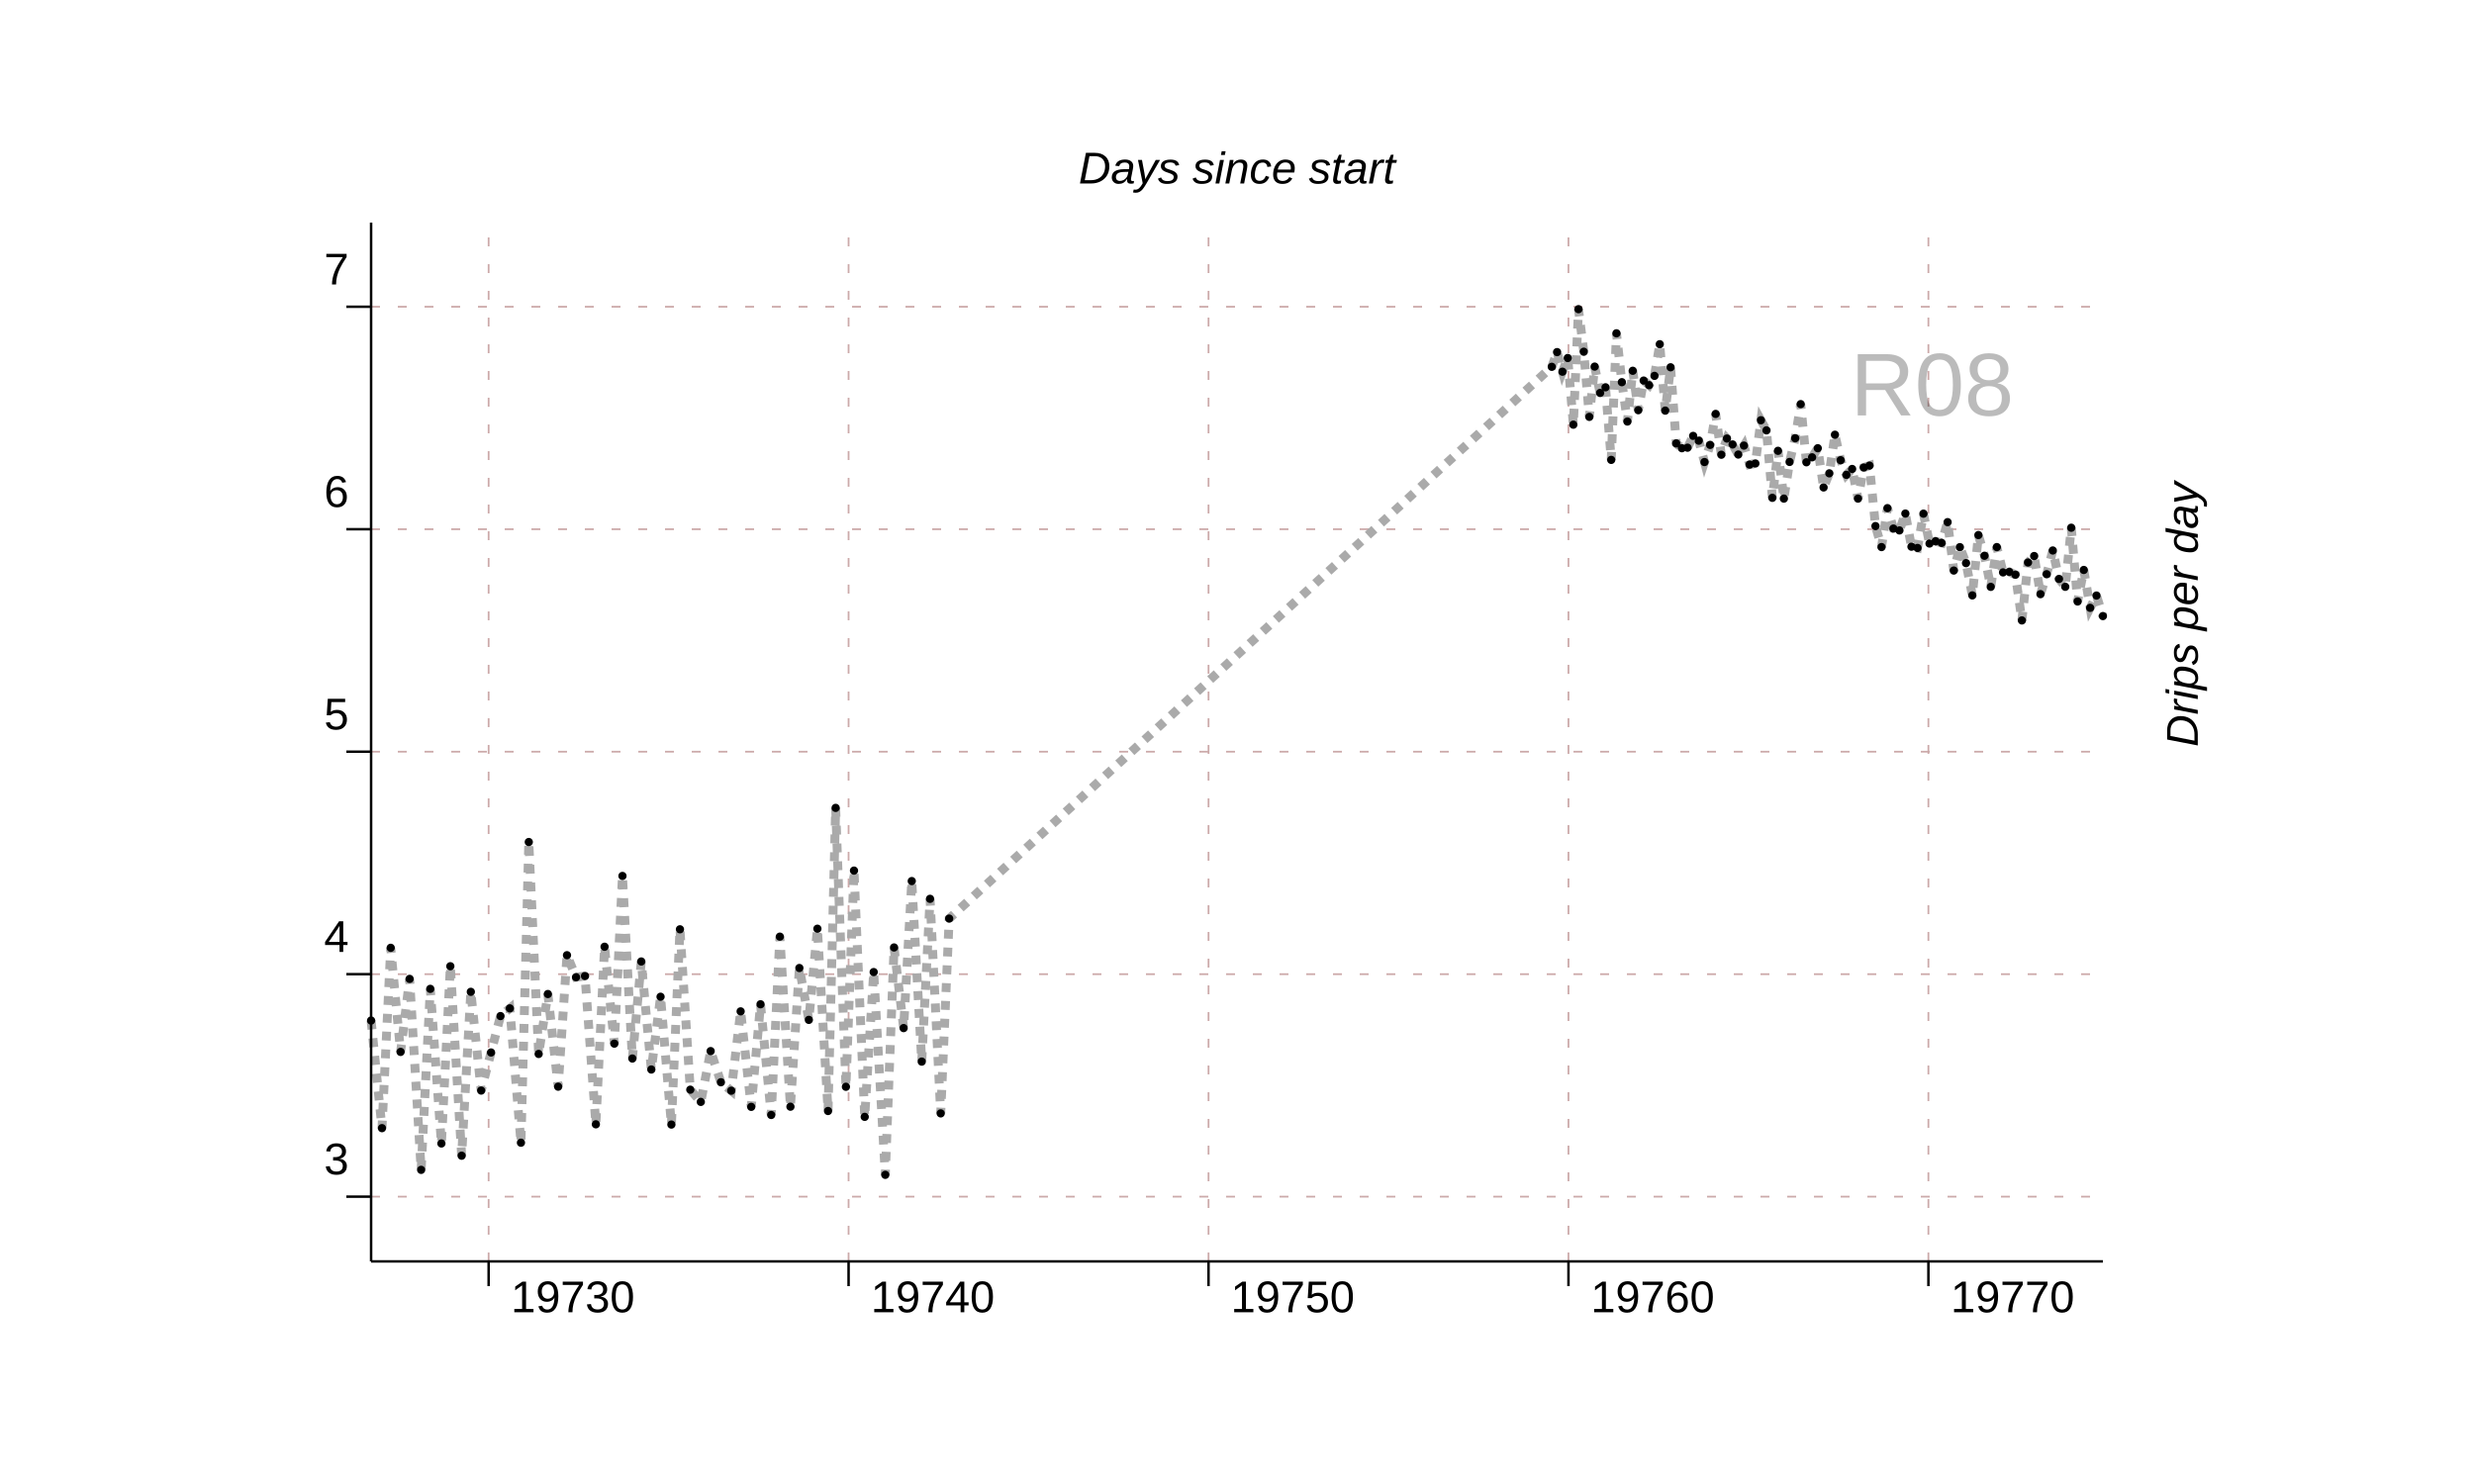
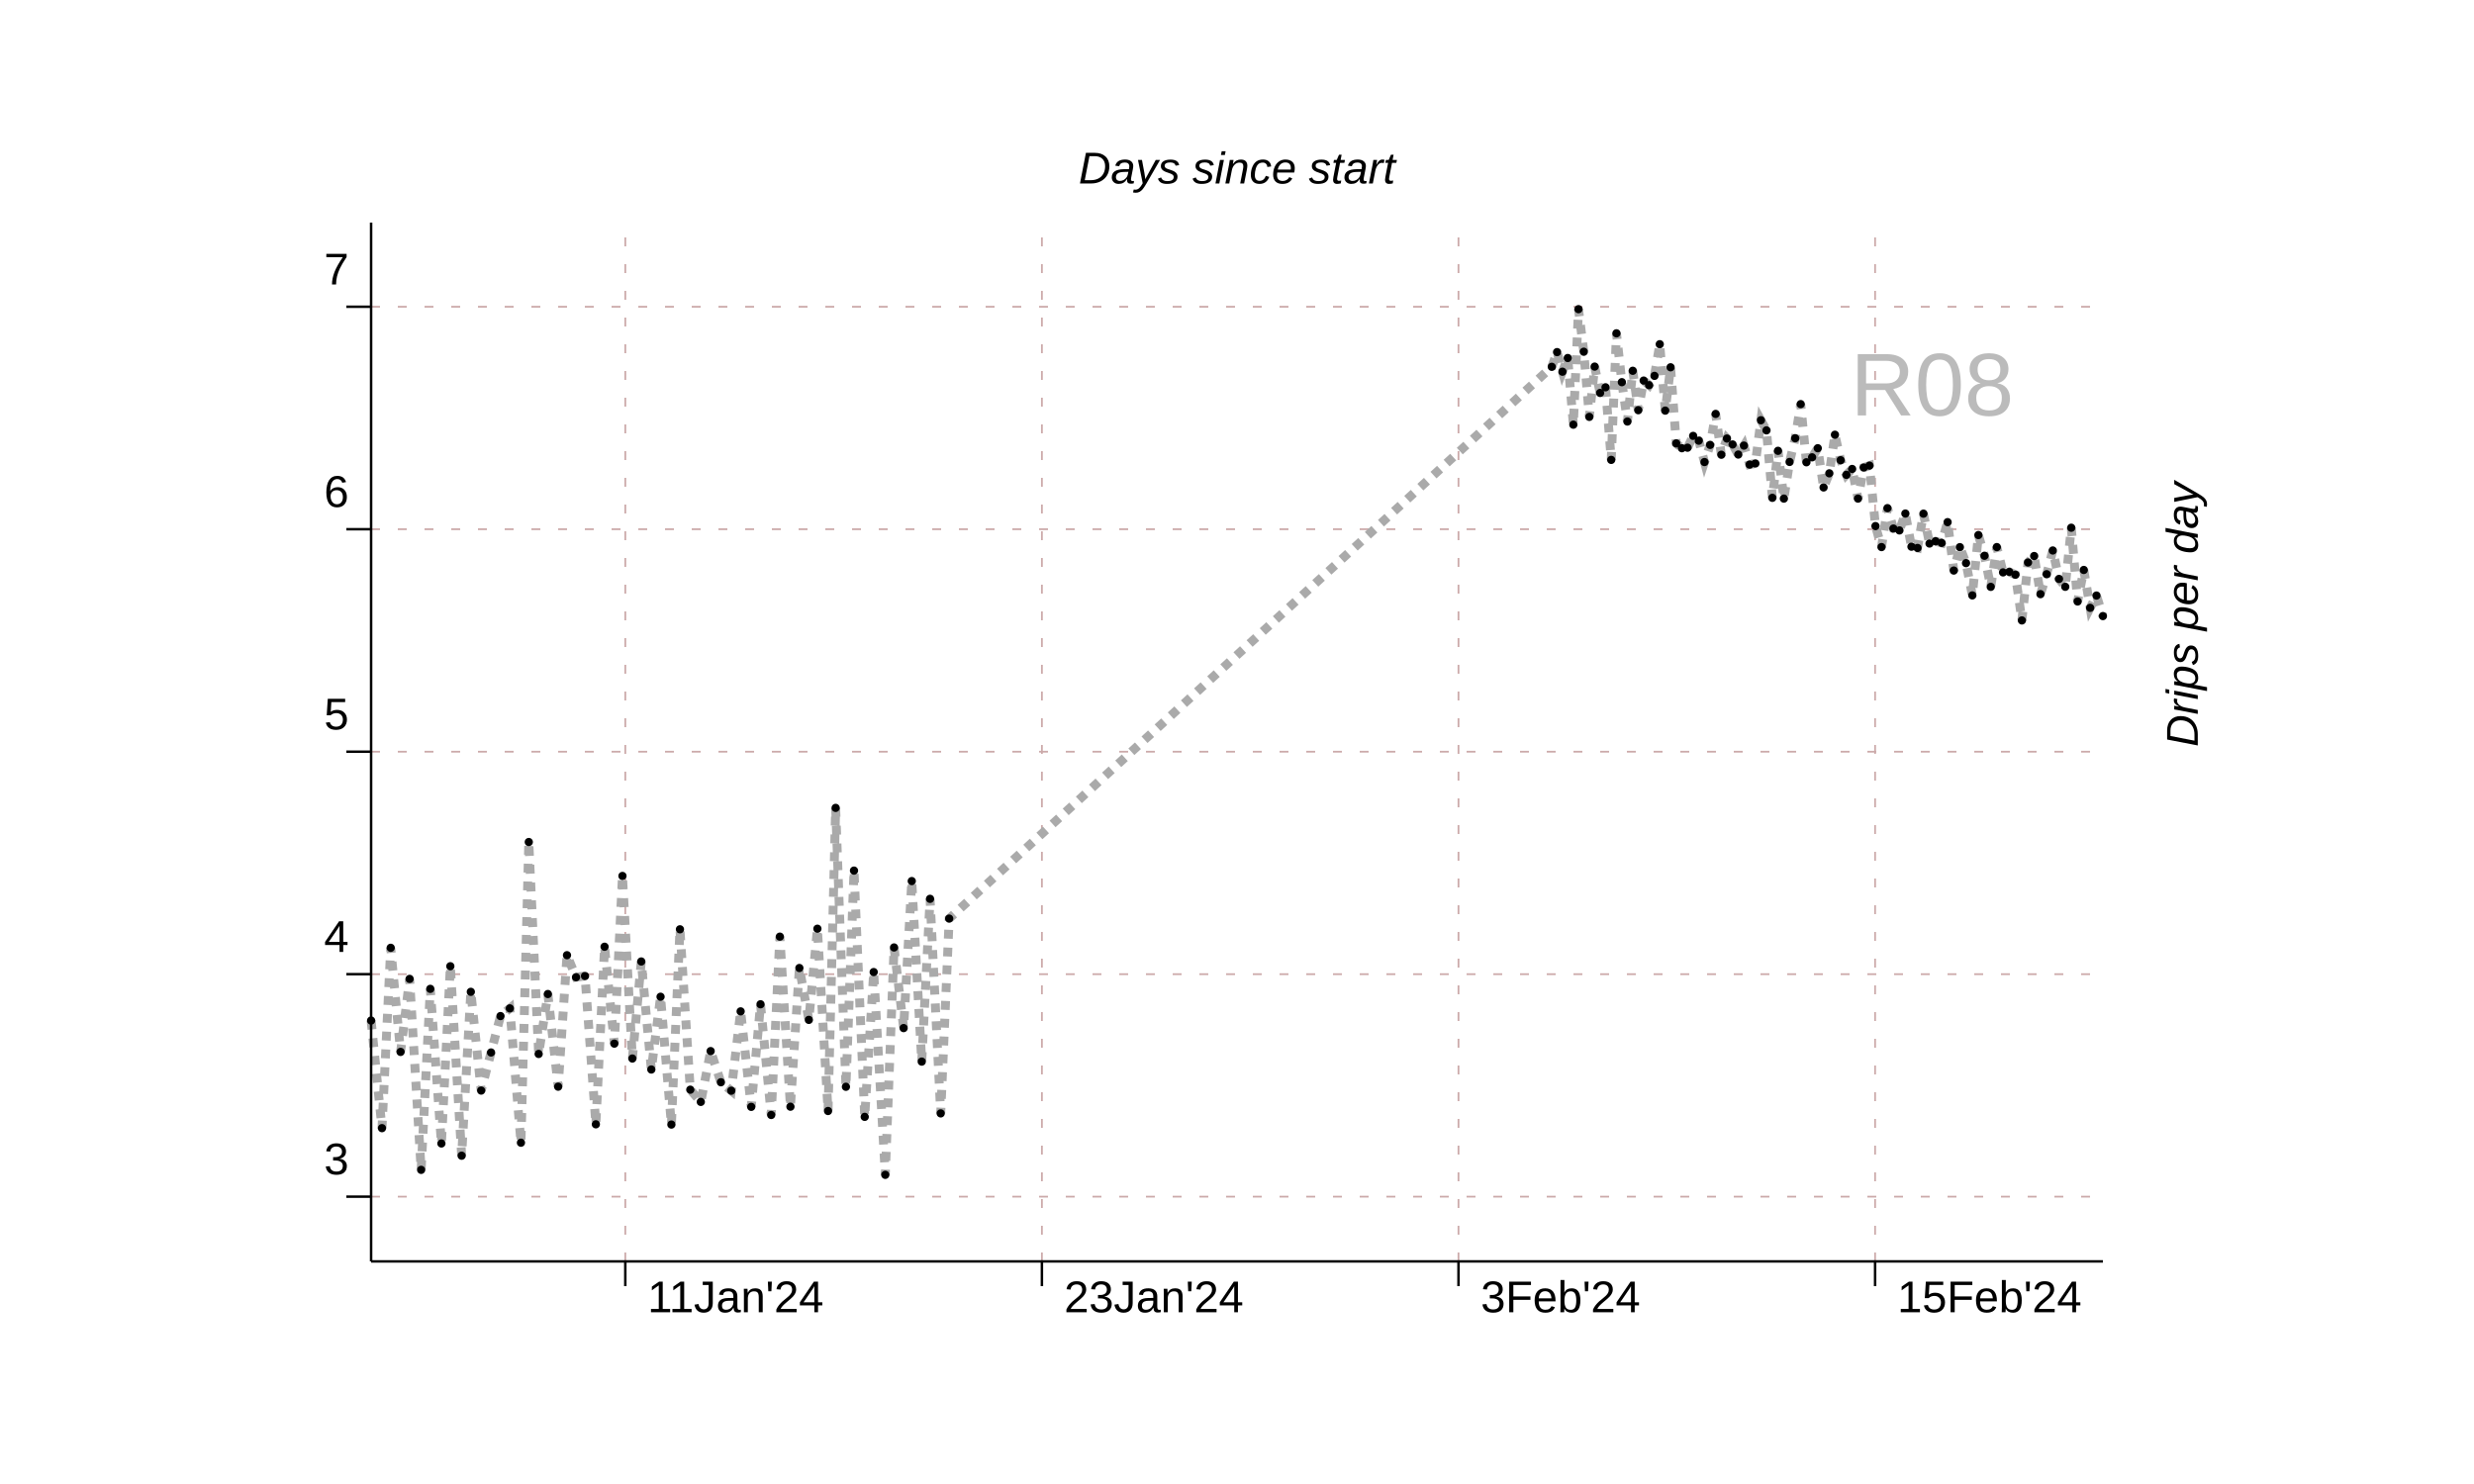
<svg xmlns="http://www.w3.org/2000/svg" version="1.1" viewBox="0 0 1000 600">
  <g>
    <g stroke-dasharray="3.6 7.2" stroke-width="0.72" stroke="#caa">
-       <line x1="197.51" x2="197.51" y1="510.00" y2="90.00" />
-       <line x1="343.00" x2="343.00" y1="510.00" y2="90.00" />
-       <line x1="488.49" x2="488.49" y1="510.00" y2="90.00" />
-       <line x1="633.98" x2="633.98" y1="510.00" y2="90.00" />
-       <line x1="779.47" x2="779.47" y1="510.00" y2="90.00" />
+       <line x1="252.75" x2="252.75" y1="510.00" y2="90.00" />
+       <line x1="421.14" x2="421.14" y1="510.00" y2="90.00" />
+       <line x1="589.53" x2="589.53" y1="510.00" y2="90.00" />
+       <line x1="757.92" x2="757.92" y1="510.00" y2="90.00" />
      <line x1="150.00" x2="850.00" y1="483.82" y2="483.82" />
      <line x1="150.00" x2="850.00" y1="393.87" y2="393.87" />
      <line x1="150.00" x2="850.00" y1="303.92" y2="303.92" />
      <line x1="150.00" x2="850.00" y1="213.97" y2="213.97" />
      <line x1="150.00" x2="850.00" y1="124.02" y2="124.02" />
    </g>
    <g>
      <text dominant-baseline="hanging" dx="-36.0" dy="18.0" fill="#0004" font-family="Arial, sans-serif" font-size="36" stroke="none" text-anchor="end" x="850.00" y="125.00">R08</text>
    </g>
    <g>
      <text dominant-baseline="text-bottom" dy="-12.0" fill="black" font-family="Arial, sans-serif" font-size="18.0" font-style="italic" stroke="none" text-anchor="middle" x="500.00" y="90.00">Days since start</text>
    </g>
    <g>
      <text dominant-baseline="central" dx="12.0" dy="12.0" fill="black" font-family="Arial, sans-serif" font-size="18.0" font-style="italic" stroke="none" text-anchor="middle" text-orientation="sideways" writing-mode="vertical-lr" x="850.00" y="300.00">Drips per day</text>
    </g>
    <polyline fill="none" points="150.00,412.62 154.40,456.13 157.93,383.21 161.92,425.30 165.57,395.78 170.23,472.99 173.93,399.81 178.42,462.32 182.03,390.66 186.60,467.27 190.31,401.01 194.49,440.93 198.48,425.53 202.30,410.81 206.08,407.70 210.57,462.01 213.74,340.44 217.73,426.13 221.45,401.90 225.61,439.36 229.18,386.20 232.83,395.10 236.47,394.62 240.85,454.57 244.37,382.78 248.32,421.95 251.60,354.16 255.61,427.98 259.20,388.74 263.27,432.42 267.00,403.00 271.38,454.68 274.84,375.73 279.02,440.58 283.27,445.51 287.25,424.97 291.39,437.57 295.58,440.99 299.37,408.91 303.65,447.52 307.41,406.04 311.73,450.80 315.22,378.70 319.50,447.45 323.11,391.38 326.94,412.35 330.40,375.49 334.70,449.19 337.77,326.64 341.93,439.40 345.19,352.00 349.52,451.56 353.15,393.02 357.84,475.00 361.38,383.07 365.25,415.67 368.54,356.23 372.57,429.22 375.93,363.41 380.24,450.16 383.66,371.40 627.24,148.31 629.38,142.36 631.55,150.28 633.70,144.75 635.95,171.70 638.03,125.00 640.17,142.21 642.41,168.55 644.57,148.22 646.77,158.87 648.96,156.59 651.26,185.94 653.38,134.76 655.56,154.52 657.81,170.43 659.97,149.91 662.20,165.85 664.38,153.87 666.57,155.72 668.75,151.97 670.88,139.17 673.10,166.02 675.26,148.50 677.54,179.27 679.83,181.22 682.11,181.01 684.38,176.24 686.65,178.17 688.96,186.81 691.24,179.87 693.48,167.35 695.77,183.86 698.04,177.31 700.32,179.70 702.62,183.78 704.90,180.16 707.21,187.84 709.53,187.39 711.77,169.91 714.02,174.00 716.39,201.28 718.68,182.27 721.05,201.59 723.36,186.77 725.63,177.18 727.85,163.39 730.16,186.90 732.46,184.90 734.75,181.22 737.10,197.08 739.42,191.37 741.69,175.77 743.99,186.07 746.32,191.98 748.64,189.61 751.01,201.59 753.33,189.04 755.65,188.26 758.07,212.70 760.52,221.19 762.91,205.45 765.33,213.71 767.76,214.46 770.16,207.64 772.62,221.04 775.07,221.55 777.47,207.68 779.92,219.76 782.37,218.84 784.82,219.50 787.23,211.11 789.73,230.68 792.19,221.22 794.68,227.67 797.23,240.73 799.67,216.33 802.14,224.70 804.67,237.28 807.13,221.19 809.64,231.42 812.14,231.21 814.65,232.37 817.26,250.85 819.74,227.42 822.22,224.81 824.77,240.22 827.27,232.16 829.74,222.57 832.26,234.07 834.79,237.25 837.21,213.37 839.78,243.19 842.28,230.44 844.85,245.76 847.41,240.79 850.00,249.09" stroke-dasharray="3.6 3.6" stroke-width="3.6" stroke="#aaa" />
    <g>
      <circle cx="150.00" cy="412.62" r="1.667" />
      <circle cx="154.40" cy="456.13" r="1.667" />
      <circle cx="157.93" cy="383.21" r="1.667" />
      <circle cx="161.92" cy="425.30" r="1.667" />
      <circle cx="165.57" cy="395.78" r="1.667" />
      <circle cx="170.23" cy="472.99" r="1.667" />
      <circle cx="173.93" cy="399.81" r="1.667" />
      <circle cx="178.42" cy="462.32" r="1.667" />
      <circle cx="182.03" cy="390.66" r="1.667" />
      <circle cx="186.60" cy="467.27" r="1.667" />
      <circle cx="190.31" cy="401.01" r="1.667" />
      <circle cx="194.49" cy="440.93" r="1.667" />
      <circle cx="198.48" cy="425.53" r="1.667" />
      <circle cx="202.30" cy="410.81" r="1.667" />
      <circle cx="206.08" cy="407.70" r="1.667" />
      <circle cx="210.57" cy="462.01" r="1.667" />
      <circle cx="213.74" cy="340.44" r="1.667" />
      <circle cx="217.73" cy="426.13" r="1.667" />
      <circle cx="221.45" cy="401.90" r="1.667" />
      <circle cx="225.61" cy="439.36" r="1.667" />
      <circle cx="229.18" cy="386.20" r="1.667" />
      <circle cx="232.83" cy="395.10" r="1.667" />
      <circle cx="236.47" cy="394.62" r="1.667" />
      <circle cx="240.85" cy="454.57" r="1.667" />
      <circle cx="244.37" cy="382.78" r="1.667" />
      <circle cx="248.32" cy="421.95" r="1.667" />
      <circle cx="251.60" cy="354.16" r="1.667" />
      <circle cx="255.61" cy="427.98" r="1.667" />
      <circle cx="259.20" cy="388.74" r="1.667" />
      <circle cx="263.27" cy="432.42" r="1.667" />
      <circle cx="267.00" cy="403.00" r="1.667" />
      <circle cx="271.38" cy="454.68" r="1.667" />
      <circle cx="274.84" cy="375.73" r="1.667" />
      <circle cx="279.02" cy="440.58" r="1.667" />
      <circle cx="283.27" cy="445.51" r="1.667" />
      <circle cx="287.25" cy="424.97" r="1.667" />
      <circle cx="291.39" cy="437.57" r="1.667" />
      <circle cx="295.58" cy="440.99" r="1.667" />
      <circle cx="299.37" cy="408.91" r="1.667" />
      <circle cx="303.65" cy="447.52" r="1.667" />
      <circle cx="307.41" cy="406.04" r="1.667" />
      <circle cx="311.73" cy="450.80" r="1.667" />
      <circle cx="315.22" cy="378.70" r="1.667" />
      <circle cx="319.50" cy="447.45" r="1.667" />
      <circle cx="323.11" cy="391.38" r="1.667" />
      <circle cx="326.94" cy="412.35" r="1.667" />
      <circle cx="330.40" cy="375.49" r="1.667" />
      <circle cx="334.70" cy="449.19" r="1.667" />
      <circle cx="337.77" cy="326.64" r="1.667" />
      <circle cx="341.93" cy="439.40" r="1.667" />
      <circle cx="345.19" cy="352.00" r="1.667" />
      <circle cx="349.52" cy="451.56" r="1.667" />
      <circle cx="353.15" cy="393.02" r="1.667" />
      <circle cx="357.84" cy="475.00" r="1.667" />
      <circle cx="361.38" cy="383.07" r="1.667" />
      <circle cx="365.25" cy="415.67" r="1.667" />
      <circle cx="368.54" cy="356.23" r="1.667" />
      <circle cx="372.57" cy="429.22" r="1.667" />
      <circle cx="375.93" cy="363.41" r="1.667" />
      <circle cx="380.24" cy="450.16" r="1.667" />
      <circle cx="383.66" cy="371.40" r="1.667" />
      <circle cx="627.24" cy="148.31" r="1.667" />
      <circle cx="629.38" cy="142.36" r="1.667" />
      <circle cx="631.55" cy="150.28" r="1.667" />
      <circle cx="633.70" cy="144.75" r="1.667" />
      <circle cx="635.95" cy="171.70" r="1.667" />
      <circle cx="638.03" cy="125.00" r="1.667" />
      <circle cx="640.17" cy="142.21" r="1.667" />
      <circle cx="642.41" cy="168.55" r="1.667" />
      <circle cx="644.57" cy="148.22" r="1.667" />
      <circle cx="646.77" cy="158.87" r="1.667" />
      <circle cx="648.96" cy="156.59" r="1.667" />
      <circle cx="651.26" cy="185.94" r="1.667" />
      <circle cx="653.38" cy="134.76" r="1.667" />
      <circle cx="655.56" cy="154.52" r="1.667" />
      <circle cx="657.81" cy="170.43" r="1.667" />
      <circle cx="659.97" cy="149.91" r="1.667" />
      <circle cx="662.20" cy="165.85" r="1.667" />
      <circle cx="664.38" cy="153.87" r="1.667" />
      <circle cx="666.57" cy="155.72" r="1.667" />
      <circle cx="668.75" cy="151.97" r="1.667" />
      <circle cx="670.88" cy="139.17" r="1.667" />
      <circle cx="673.10" cy="166.02" r="1.667" />
      <circle cx="675.26" cy="148.50" r="1.667" />
      <circle cx="677.54" cy="179.27" r="1.667" />
      <circle cx="679.83" cy="181.22" r="1.667" />
      <circle cx="682.11" cy="181.01" r="1.667" />
      <circle cx="684.38" cy="176.24" r="1.667" />
      <circle cx="686.65" cy="178.17" r="1.667" />
      <circle cx="688.96" cy="186.81" r="1.667" />
      <circle cx="691.24" cy="179.87" r="1.667" />
      <circle cx="693.48" cy="167.35" r="1.667" />
      <circle cx="695.77" cy="183.86" r="1.667" />
      <circle cx="698.04" cy="177.31" r="1.667" />
      <circle cx="700.32" cy="179.70" r="1.667" />
      <circle cx="702.62" cy="183.78" r="1.667" />
      <circle cx="704.90" cy="180.16" r="1.667" />
      <circle cx="707.21" cy="187.84" r="1.667" />
      <circle cx="709.53" cy="187.39" r="1.667" />
      <circle cx="711.77" cy="169.91" r="1.667" />
      <circle cx="714.02" cy="174.00" r="1.667" />
      <circle cx="716.39" cy="201.28" r="1.667" />
      <circle cx="718.68" cy="182.27" r="1.667" />
      <circle cx="721.05" cy="201.59" r="1.667" />
      <circle cx="723.36" cy="186.77" r="1.667" />
      <circle cx="725.63" cy="177.18" r="1.667" />
      <circle cx="727.85" cy="163.39" r="1.667" />
      <circle cx="730.16" cy="186.90" r="1.667" />
      <circle cx="732.46" cy="184.90" r="1.667" />
      <circle cx="734.75" cy="181.22" r="1.667" />
      <circle cx="737.10" cy="197.08" r="1.667" />
      <circle cx="739.42" cy="191.37" r="1.667" />
      <circle cx="741.69" cy="175.77" r="1.667" />
      <circle cx="743.99" cy="186.07" r="1.667" />
      <circle cx="746.32" cy="191.98" r="1.667" />
      <circle cx="748.64" cy="189.61" r="1.667" />
      <circle cx="751.01" cy="201.59" r="1.667" />
      <circle cx="753.33" cy="189.04" r="1.667" />
      <circle cx="755.65" cy="188.26" r="1.667" />
      <circle cx="758.07" cy="212.70" r="1.667" />
      <circle cx="760.52" cy="221.19" r="1.667" />
      <circle cx="762.91" cy="205.45" r="1.667" />
      <circle cx="765.33" cy="213.71" r="1.667" />
      <circle cx="767.76" cy="214.46" r="1.667" />
      <circle cx="770.16" cy="207.64" r="1.667" />
      <circle cx="772.62" cy="221.04" r="1.667" />
      <circle cx="775.07" cy="221.55" r="1.667" />
      <circle cx="777.47" cy="207.68" r="1.667" />
      <circle cx="779.92" cy="219.76" r="1.667" />
      <circle cx="782.37" cy="218.84" r="1.667" />
      <circle cx="784.82" cy="219.50" r="1.667" />
      <circle cx="787.23" cy="211.11" r="1.667" />
      <circle cx="789.73" cy="230.68" r="1.667" />
      <circle cx="792.19" cy="221.22" r="1.667" />
      <circle cx="794.68" cy="227.67" r="1.667" />
      <circle cx="797.23" cy="240.73" r="1.667" />
      <circle cx="799.67" cy="216.33" r="1.667" />
      <circle cx="802.14" cy="224.70" r="1.667" />
      <circle cx="804.67" cy="237.28" r="1.667" />
      <circle cx="807.13" cy="221.19" r="1.667" />
      <circle cx="809.64" cy="231.42" r="1.667" />
      <circle cx="812.14" cy="231.21" r="1.667" />
      <circle cx="814.65" cy="232.37" r="1.667" />
      <circle cx="817.26" cy="250.85" r="1.667" />
      <circle cx="819.74" cy="227.42" r="1.667" />
      <circle cx="822.22" cy="224.81" r="1.667" />
      <circle cx="824.77" cy="240.22" r="1.667" />
      <circle cx="827.27" cy="232.16" r="1.667" />
      <circle cx="829.74" cy="222.57" r="1.667" />
      <circle cx="832.26" cy="234.07" r="1.667" />
      <circle cx="834.79" cy="237.25" r="1.667" />
      <circle cx="837.21" cy="213.37" r="1.667" />
      <circle cx="839.78" cy="243.19" r="1.667" />
      <circle cx="842.28" cy="230.44" r="1.667" />
      <circle cx="844.85" cy="245.76" r="1.667" />
      <circle cx="847.41" cy="240.79" r="1.667" />
      <circle cx="850.00" cy="249.09" r="1.667" />
    </g>
    <g stroke="black">
-       <line x1="197.51" x2="197.51" y1="510.00" y2="520.00" />
-       <line x1="343.00" x2="343.00" y1="510.00" y2="520.00" />
-       <line x1="488.49" x2="488.49" y1="510.00" y2="520.00" />
-       <line x1="633.98" x2="633.98" y1="510.00" y2="520.00" />
-       <line x1="779.47" x2="779.47" y1="510.00" y2="520.00" />
+       <line x1="252.75" x2="252.75" y1="510.00" y2="520.00" />
+       <line x1="421.14" x2="421.14" y1="510.00" y2="520.00" />
+       <line x1="589.53" x2="589.53" y1="510.00" y2="520.00" />
+       <line x1="757.92" x2="757.92" y1="510.00" y2="520.00" />
      <g fill="black" font-family="Arial, sans-serif" font-size="18.0" stroke="none" text-anchor="start" transform="translate(9.0 0.0)">
-         <text x="197.51" y="530.57">19730</text>
-         <text x="343.00" y="530.57">19740</text>
-         <text x="488.49" y="530.57">19750</text>
-         <text x="633.98" y="530.57">19760</text>
-         <text x="779.47" y="530.57">19770</text>
+         <text x="252.75" y="530.57">11Jan'24</text>
+         <text x="421.14" y="530.57">23Jan'24</text>
+         <text x="589.53" y="530.57">3Feb'24</text>
+         <text x="757.92" y="530.57">15Feb'24</text>
      </g>
      <line x1="150.00" x2="850.00" y1="510.00" y2="510.00" />
    </g>
    <g stroke="black">
      <line x1="150.00" x2="140.00" y1="483.82" y2="483.82" />
      <line x1="150.00" x2="140.00" y1="393.87" y2="393.87" />
      <line x1="150.00" x2="140.00" y1="303.92" y2="303.92" />
      <line x1="150.00" x2="140.00" y1="213.97" y2="213.97" />
      <line x1="150.00" x2="140.00" y1="124.02" y2="124.02" />
      <g fill="black" font-family="Arial, sans-serif" font-size="18.0" stroke="none" text-anchor="end">
        <text x="141.00" y="474.82">3</text>
        <text x="141.00" y="384.87">4</text>
        <text x="141.00" y="294.92">5</text>
        <text x="141.00" y="204.97">6</text>
        <text x="141.00" y="115.02">7</text>
      </g>
      <line x1="150.00" x2="150.00" y1="510.00" y2="90.00" />
    </g>
  </g>
</svg>
